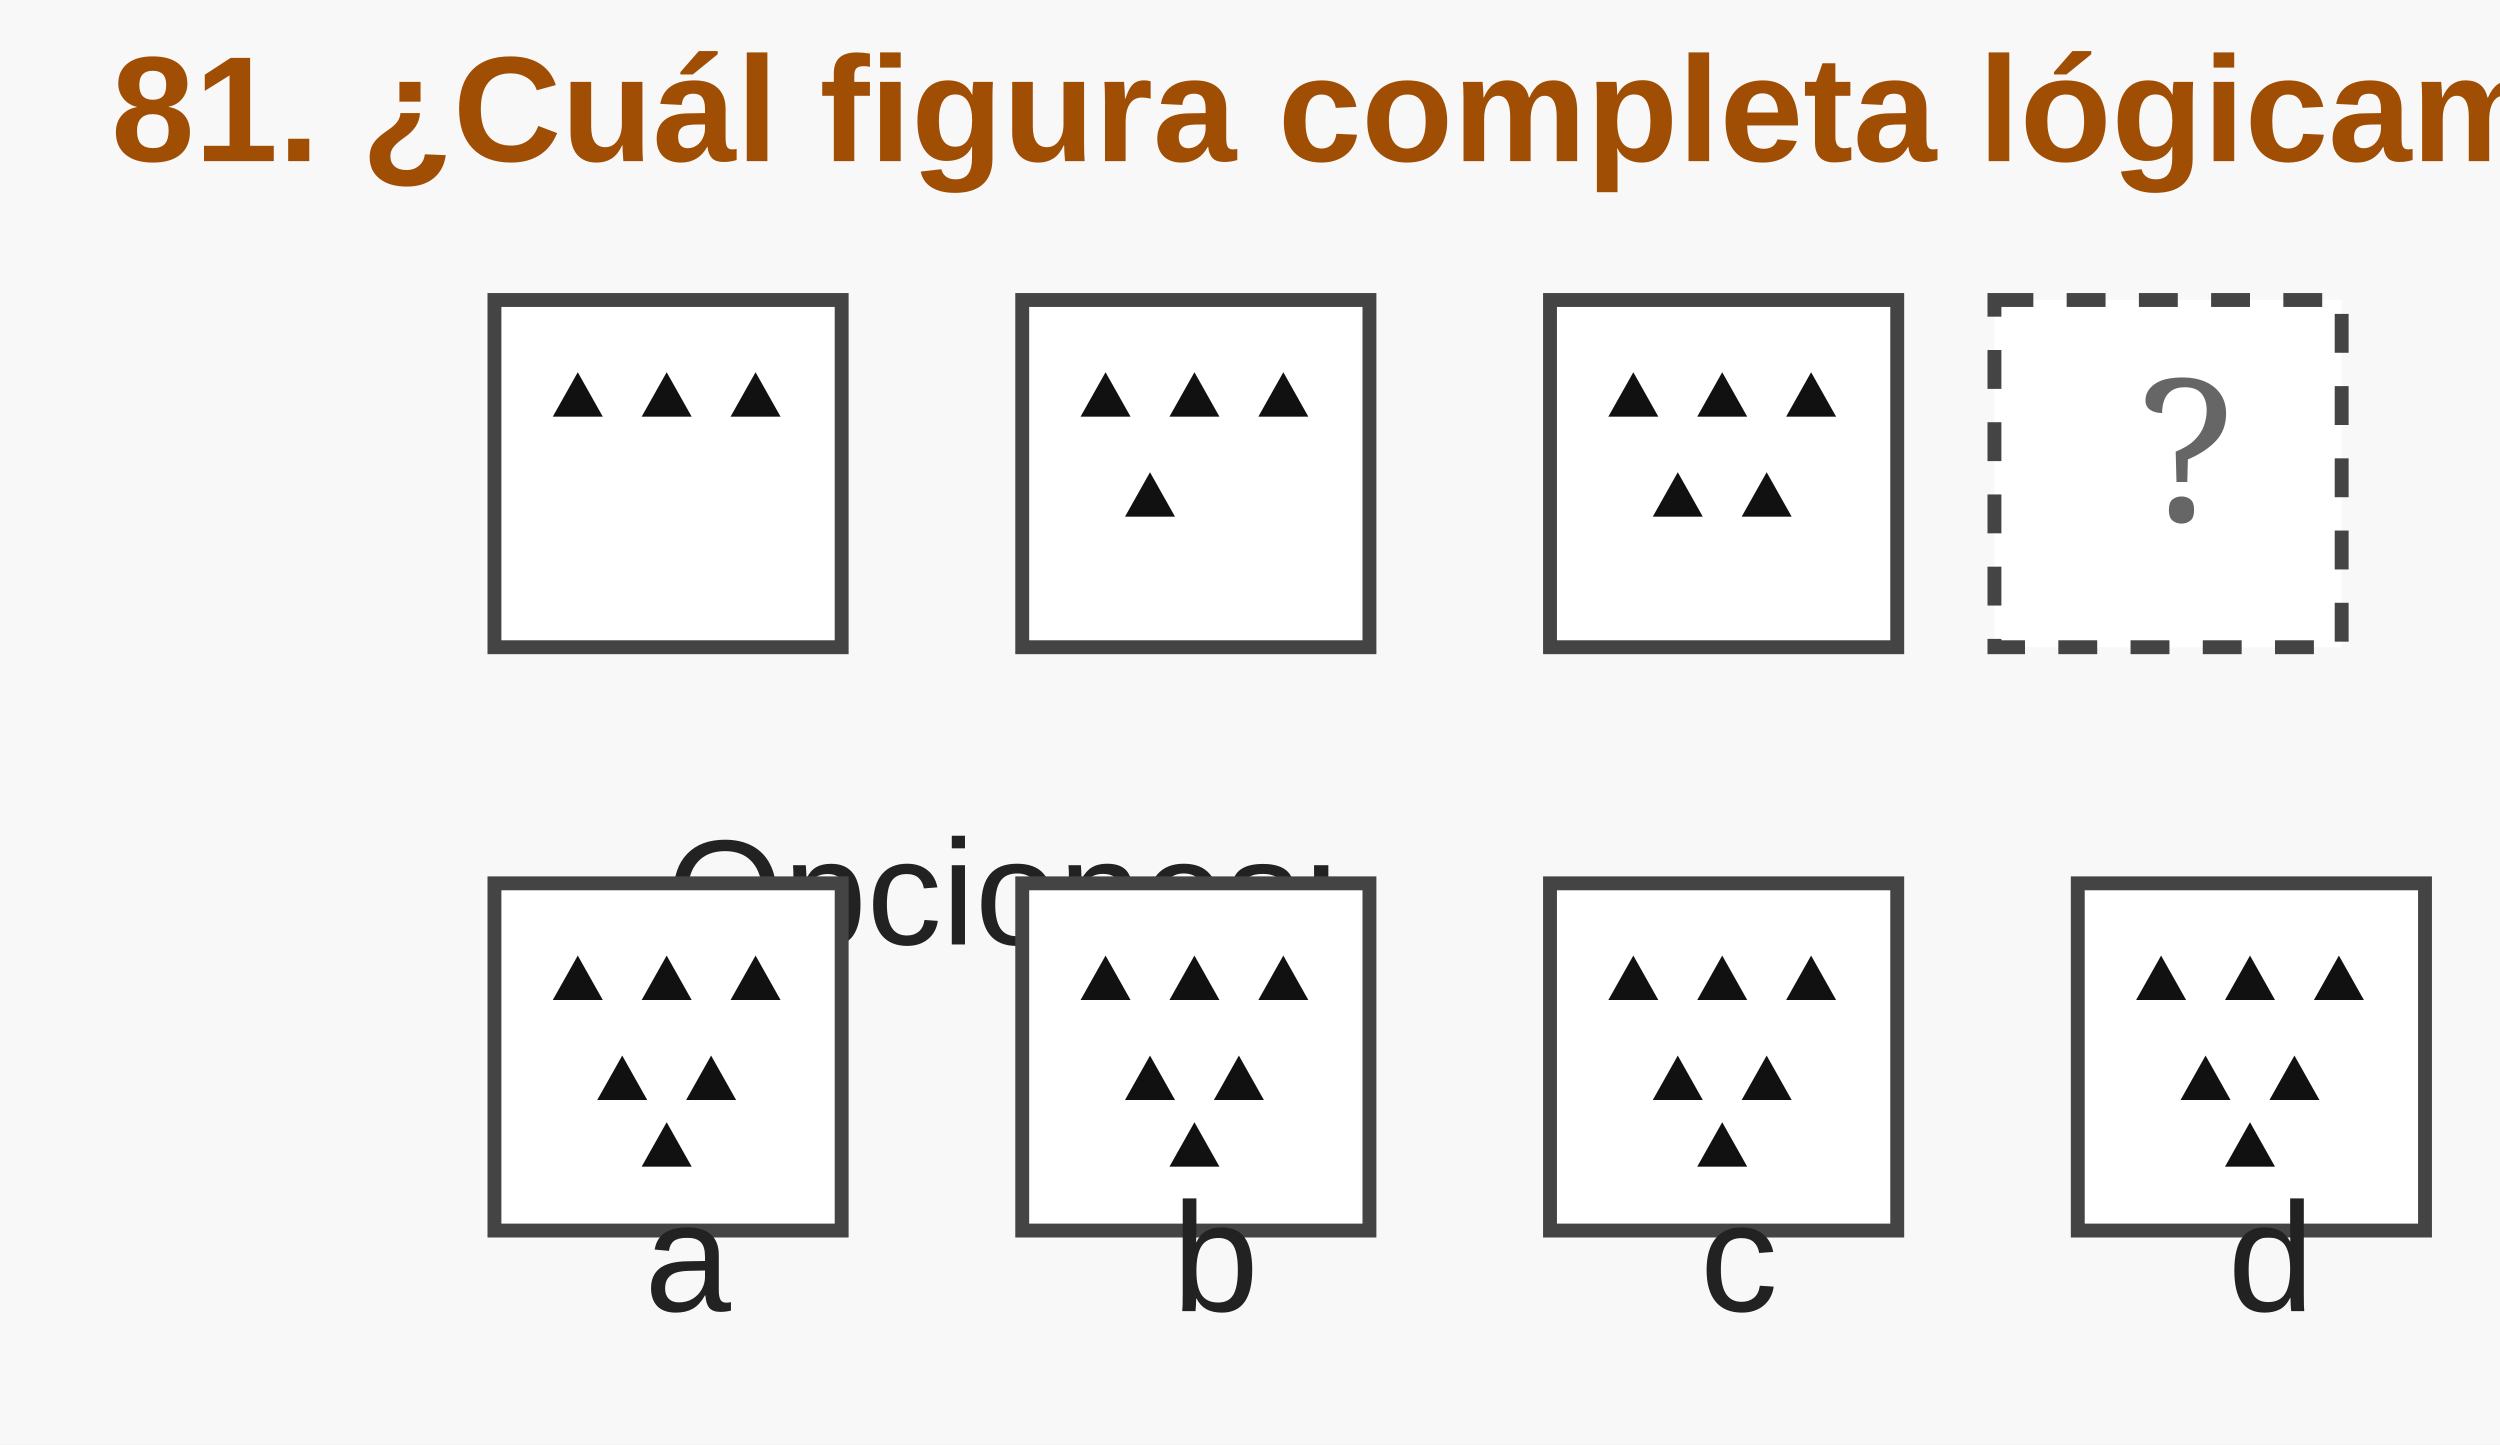
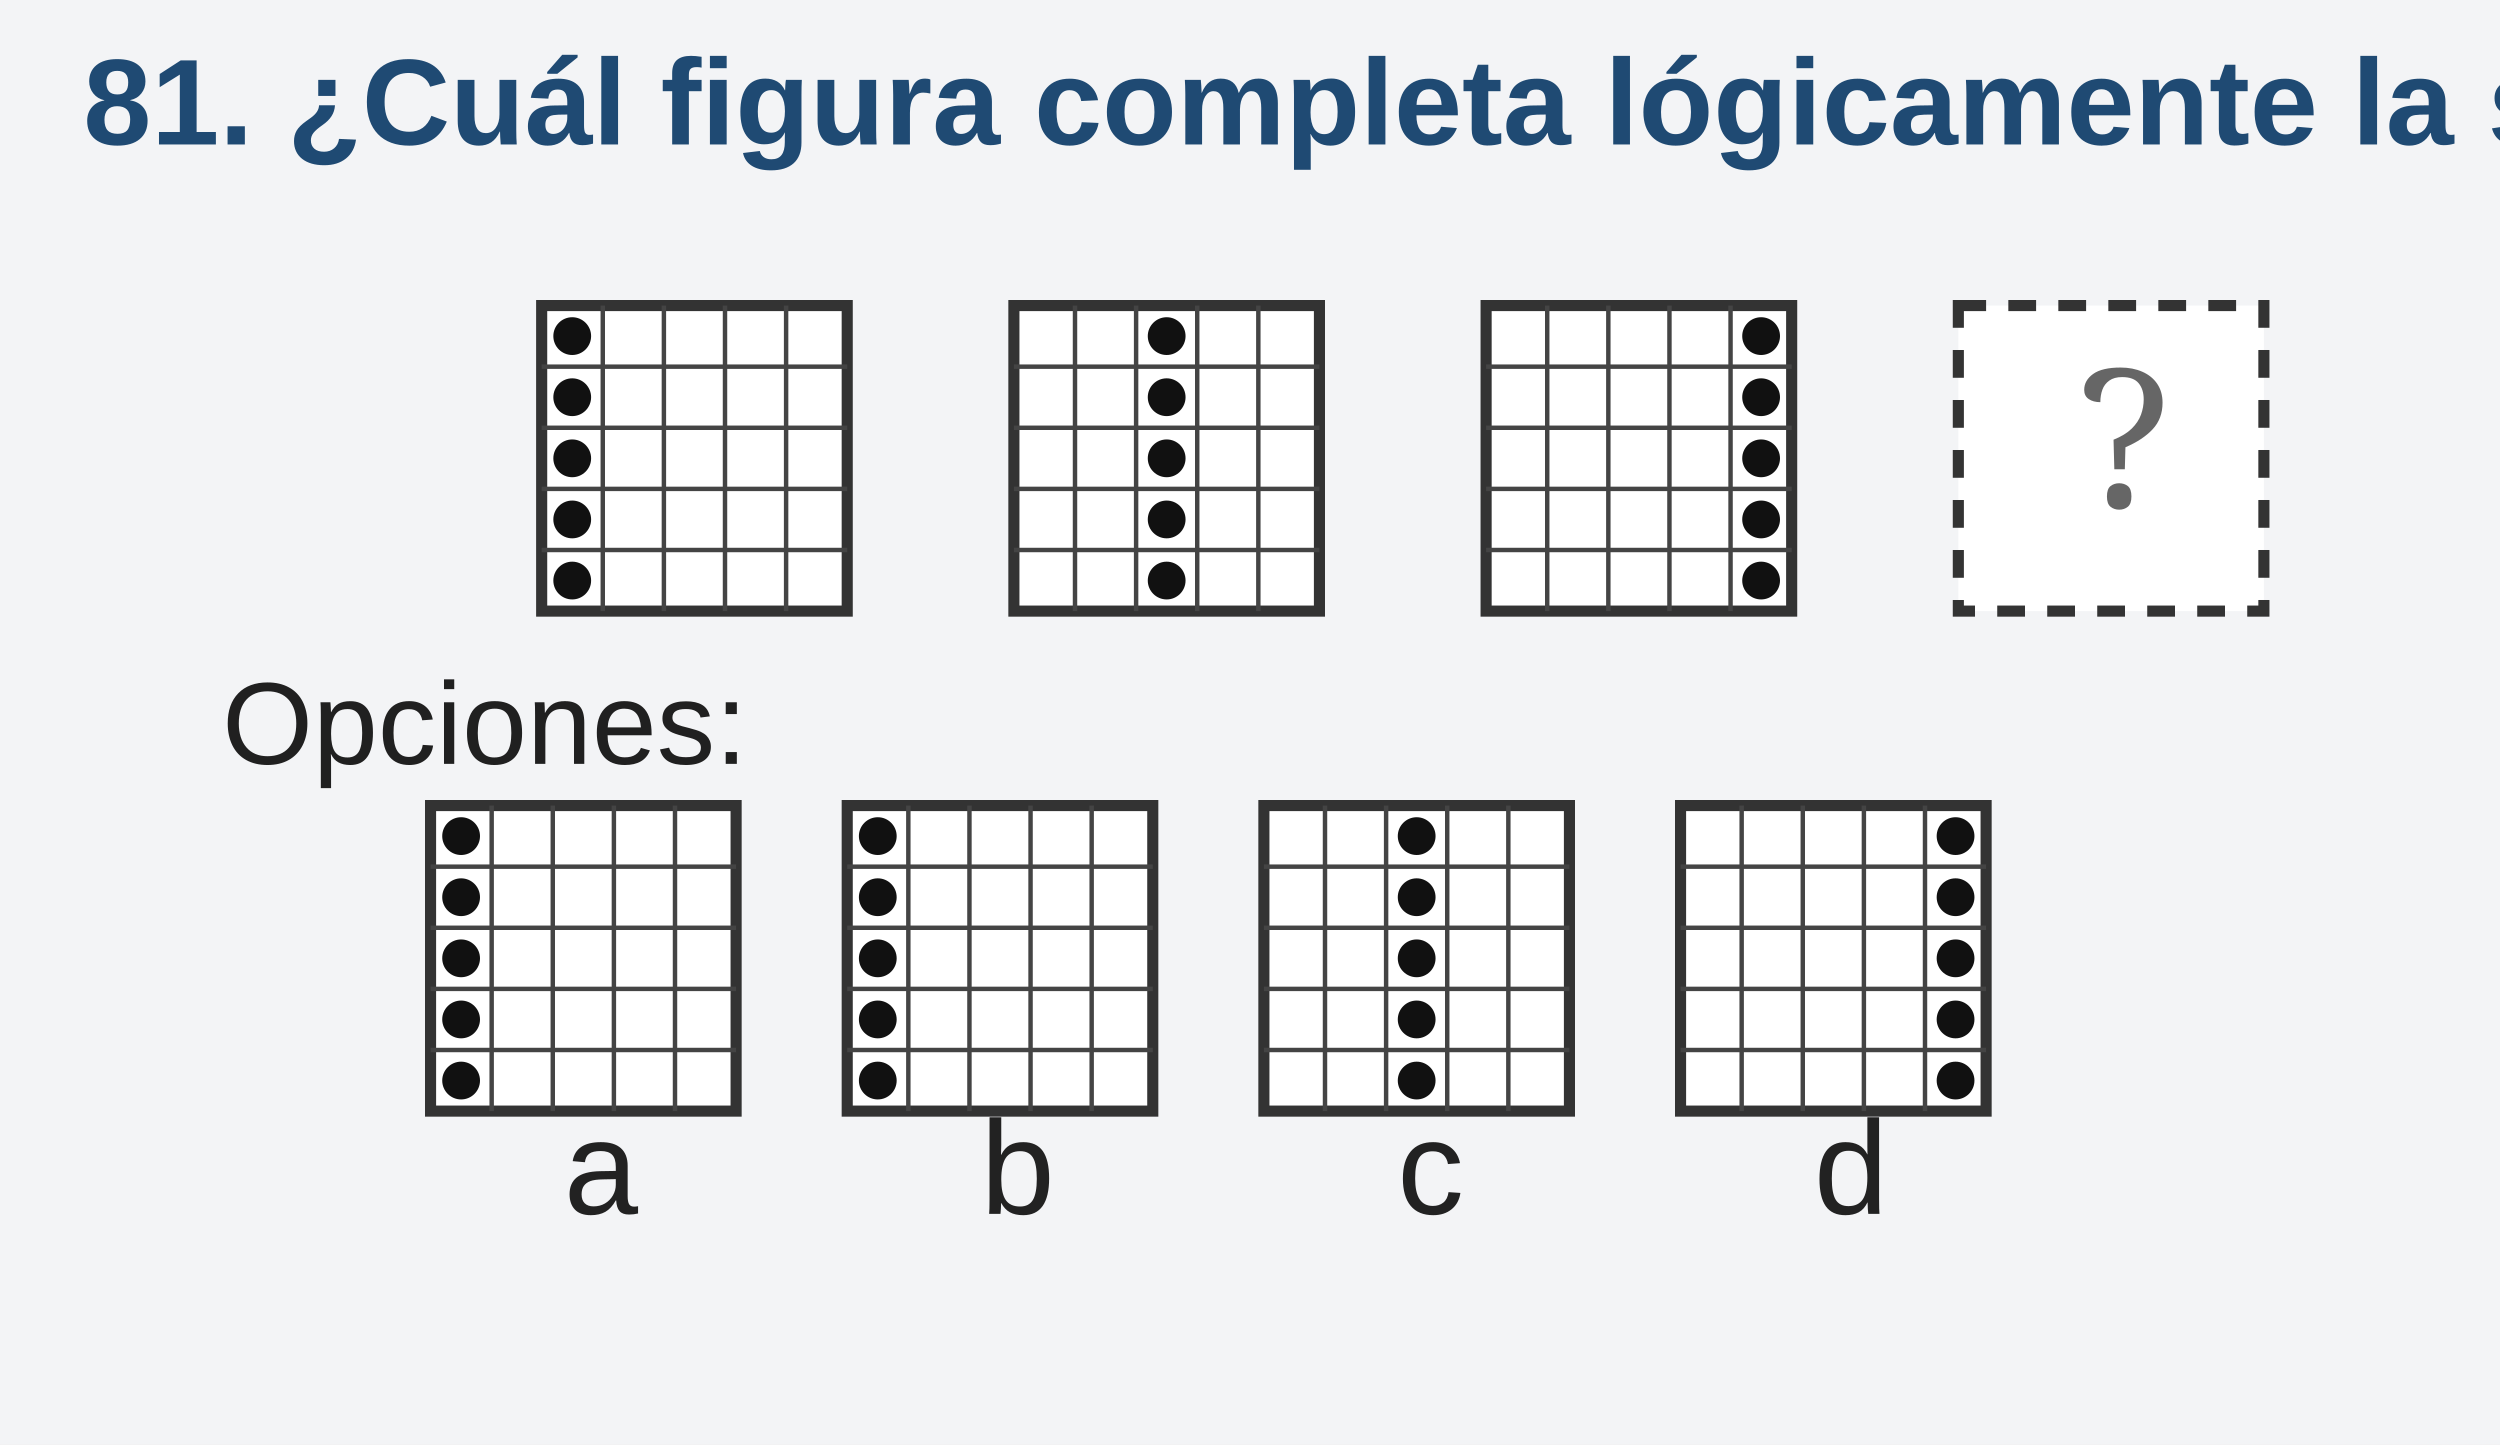
<svg xmlns="http://www.w3.org/2000/svg" width="900" height="520" viewBox="0 0 900 520">
-   <rect width="100%" height="100%" fill="#f8f8f8" />
-   <text x="40" y="58" font-family="Arial" font-size="54" font-weight="700" fill="#a14e05">81. ¿Cuál figura completa lógicamente la serie?</text>
-   <text x="240" y="340" font-family="Arial" font-size="54" fill="#222">Opciones:</text>
-   <rect x="178" y="108" width="125" height="125" fill="white" stroke="#444" stroke-width="5" />
-   <polygon points="208,134 199,150 217,150" fill="#111" />
-   <polygon points="240,134 231,150 249,150" fill="#111" />
-   <polygon points="272,134 263,150 281,150" fill="#111" />
-   <rect x="368" y="108" width="125" height="125" fill="white" stroke="#444" stroke-width="5" />
-   <polygon points="398,134 389,150 407,150" fill="#111" />
-   <polygon points="430,134 421,150 439,150" fill="#111" />
-   <polygon points="462,134 453,150 471,150" fill="#111" />
-   <polygon points="414,170 405,186 423,186" fill="#111" />
-   <rect x="558" y="108" width="125" height="125" fill="white" stroke="#444" stroke-width="5" />
-   <polygon points="588,134 579,150 597,150" fill="#111" />
-   <polygon points="620,134 611,150 629,150" fill="#111" />
-   <polygon points="652,134 643,150 661,150" fill="#111" />
-   <polygon points="604,170 595,186 613,186" fill="#111" />
-   <polygon points="636,170 627,186 645,186" fill="#111" />
-   <rect x="718" y="108" width="125" height="125" fill="white" stroke="#444" stroke-width="5" stroke-dasharray="14 12" />
-   <text x="770" y="188" font-family="Georgia" font-size="72" fill="#666">?</text>
-   <rect x="178" y="318" width="125" height="125" fill="white" stroke="#444" stroke-width="5" />
-   <polygon points="208,344 199,360 217,360" fill="#111" />
-   <polygon points="240,344 231,360 249,360" fill="#111" />
-   <polygon points="272,344 263,360 281,360" fill="#111" />
-   <polygon points="224,380 215,396 233,396" fill="#111" />
-   <polygon points="256,380 247,396 265,396" fill="#111" />
-   <polygon points="240,404 231,420 249,420" fill="#111" />
-   <text x="232" y="472" font-family="Arial" font-size="56" fill="#222">a</text>
-   <rect x="368" y="318" width="125" height="125" fill="white" stroke="#444" stroke-width="5" />
-   <polygon points="398,344 389,360 407,360" fill="#111" />
-   <polygon points="430,344 421,360 439,360" fill="#111" />
-   <polygon points="462,344 453,360 471,360" fill="#111" />
-   <polygon points="414,380 405,396 423,396" fill="#111" />
-   <polygon points="446,380 437,396 455,396" fill="#111" />
-   <polygon points="430,404 421,420 439,420" fill="#111" />
-   <text x="422" y="472" font-family="Arial" font-size="56" fill="#222">b</text>
-   <rect x="558" y="318" width="125" height="125" fill="white" stroke="#444" stroke-width="5" />
-   <polygon points="588,344 579,360 597,360" fill="#111" />
-   <polygon points="620,344 611,360 629,360" fill="#111" />
-   <polygon points="652,344 643,360 661,360" fill="#111" />
-   <polygon points="604,380 595,396 613,396" fill="#111" />
-   <polygon points="636,380 627,396 645,396" fill="#111" />
-   <polygon points="620,404 611,420 629,420" fill="#111" />
-   <text x="612" y="472" font-family="Arial" font-size="56" fill="#222">c</text>
-   <rect x="748" y="318" width="125" height="125" fill="white" stroke="#444" stroke-width="5" />
-   <polygon points="778,344 769,360 787,360" fill="#111" />
-   <polygon points="810,344 801,360 819,360" fill="#111" />
-   <polygon points="842,344 833,360 851,360" fill="#111" />
-   <polygon points="794,380 785,396 803,396" fill="#111" />
-   <polygon points="826,380 817,396 835,396" fill="#111" />
-   <polygon points="810,404 801,420 819,420" fill="#111" />
-   <text x="802" y="472" font-family="Arial" font-size="56" fill="#222">d</text>
+   <rect width="100%" height="100%" fill="#f3f4f6" />
+   <text x="30" y="52" font-family="Arial" font-size="44" font-weight="700" fill="#1f4a73">81. ¿Cuál figura completa lógicamente la serie?</text>
+   <text x="80" y="275" font-family="Arial" font-size="42" fill="#202020">Opciones:</text>
+   <defs>
+     <pattern id="hatch" width="6" height="6" patternUnits="userSpaceOnUse" patternTransform="rotate(45)">
+       <line x1="0" y1="0" x2="0" y2="6" stroke="#666" stroke-width="2" />
+     </pattern>
+   </defs>
+   <rect x="195" y="110" width="110" height="110" fill="white" stroke="#333" stroke-width="4" />
+   <line x1="217.0" y1="110" x2="217.0" y2="220" stroke="#444" stroke-width="1.6" />
+   <line x1="195" y1="132.0" x2="305" y2="132.0" stroke="#444" stroke-width="1.6" />
+   <line x1="239.0" y1="110" x2="239.0" y2="220" stroke="#444" stroke-width="1.6" />
+   <line x1="195" y1="154.0" x2="305" y2="154.0" stroke="#444" stroke-width="1.6" />
+   <line x1="261.0" y1="110" x2="261.0" y2="220" stroke="#444" stroke-width="1.6" />
+   <line x1="195" y1="176.0" x2="305" y2="176.0" stroke="#444" stroke-width="1.6" />
+   <line x1="283.0" y1="110" x2="283.0" y2="220" stroke="#444" stroke-width="1.6" />
+   <line x1="195" y1="198.0" x2="305" y2="198.0" stroke="#444" stroke-width="1.6" />
+   <circle cx="206.0" cy="121.0" r="6.8" fill="#111" />
+   <circle cx="206.0" cy="143.0" r="6.8" fill="#111" />
+   <circle cx="206.0" cy="165.0" r="6.8" fill="#111" />
+   <circle cx="206.0" cy="187.0" r="6.8" fill="#111" />
+   <circle cx="206.0" cy="209.0" r="6.8" fill="#111" />
+   <rect x="365" y="110" width="110" height="110" fill="white" stroke="#333" stroke-width="4" />
+   <line x1="387.0" y1="110" x2="387.0" y2="220" stroke="#444" stroke-width="1.6" />
+   <line x1="365" y1="132.0" x2="475" y2="132.0" stroke="#444" stroke-width="1.6" />
+   <line x1="409.0" y1="110" x2="409.0" y2="220" stroke="#444" stroke-width="1.6" />
+   <line x1="365" y1="154.0" x2="475" y2="154.0" stroke="#444" stroke-width="1.6" />
+   <line x1="431.0" y1="110" x2="431.0" y2="220" stroke="#444" stroke-width="1.6" />
+   <line x1="365" y1="176.0" x2="475" y2="176.0" stroke="#444" stroke-width="1.6" />
+   <line x1="453.0" y1="110" x2="453.0" y2="220" stroke="#444" stroke-width="1.6" />
+   <line x1="365" y1="198.0" x2="475" y2="198.0" stroke="#444" stroke-width="1.6" />
+   <circle cx="420.0" cy="121.0" r="6.8" fill="#111" />
+   <circle cx="420.0" cy="143.0" r="6.8" fill="#111" />
+   <circle cx="420.0" cy="165.0" r="6.8" fill="#111" />
+   <circle cx="420.0" cy="187.0" r="6.8" fill="#111" />
+   <circle cx="420.0" cy="209.0" r="6.8" fill="#111" />
+   <rect x="535" y="110" width="110" height="110" fill="white" stroke="#333" stroke-width="4" />
+   <line x1="557.0" y1="110" x2="557.0" y2="220" stroke="#444" stroke-width="1.6" />
+   <line x1="535" y1="132.0" x2="645" y2="132.0" stroke="#444" stroke-width="1.6" />
+   <line x1="579.0" y1="110" x2="579.0" y2="220" stroke="#444" stroke-width="1.6" />
+   <line x1="535" y1="154.0" x2="645" y2="154.0" stroke="#444" stroke-width="1.6" />
+   <line x1="601.0" y1="110" x2="601.0" y2="220" stroke="#444" stroke-width="1.6" />
+   <line x1="535" y1="176.0" x2="645" y2="176.0" stroke="#444" stroke-width="1.6" />
+   <line x1="623.0" y1="110" x2="623.0" y2="220" stroke="#444" stroke-width="1.6" />
+   <line x1="535" y1="198.0" x2="645" y2="198.0" stroke="#444" stroke-width="1.6" />
+   <circle cx="634.0" cy="121.0" r="6.8" fill="#111" />
+   <circle cx="634.0" cy="143.0" r="6.8" fill="#111" />
+   <circle cx="634.0" cy="165.0" r="6.8" fill="#111" />
+   <circle cx="634.0" cy="187.0" r="6.8" fill="#111" />
+   <circle cx="634.0" cy="209.0" r="6.8" fill="#111" />
+   <rect x="705" y="110" width="110" height="110" fill="white" stroke="#333" stroke-width="4" stroke-dasharray="10 8" />
+   <text x="748" y="183" font-family="Georgia" font-size="70" fill="#666">?</text>
+   <rect x="155" y="290" width="110" height="110" fill="white" stroke="#333" stroke-width="4" />
+   <line x1="177.0" y1="290" x2="177.0" y2="400" stroke="#444" stroke-width="1.6" />
+   <line x1="155" y1="312.0" x2="265" y2="312.0" stroke="#444" stroke-width="1.6" />
+   <line x1="199.0" y1="290" x2="199.0" y2="400" stroke="#444" stroke-width="1.6" />
+   <line x1="155" y1="334.0" x2="265" y2="334.0" stroke="#444" stroke-width="1.6" />
+   <line x1="221.0" y1="290" x2="221.0" y2="400" stroke="#444" stroke-width="1.6" />
+   <line x1="155" y1="356.0" x2="265" y2="356.0" stroke="#444" stroke-width="1.6" />
+   <line x1="243.0" y1="290" x2="243.0" y2="400" stroke="#444" stroke-width="1.6" />
+   <line x1="155" y1="378.0" x2="265" y2="378.0" stroke="#444" stroke-width="1.6" />
+   <circle cx="166.0" cy="301.0" r="6.8" fill="#111" />
+   <circle cx="166.0" cy="323.0" r="6.8" fill="#111" />
+   <circle cx="166.0" cy="345.0" r="6.8" fill="#111" />
+   <circle cx="166.0" cy="367.0" r="6.8" fill="#111" />
+   <circle cx="166.0" cy="389.0" r="6.8" fill="#111" />
+   <text x="203" y="437" font-family="Arial" font-size="48" fill="#222">a</text>
+   <rect x="305" y="290" width="110" height="110" fill="white" stroke="#333" stroke-width="4" />
+   <line x1="327.0" y1="290" x2="327.0" y2="400" stroke="#444" stroke-width="1.6" />
+   <line x1="305" y1="312.0" x2="415" y2="312.0" stroke="#444" stroke-width="1.6" />
+   <line x1="349.0" y1="290" x2="349.0" y2="400" stroke="#444" stroke-width="1.6" />
+   <line x1="305" y1="334.0" x2="415" y2="334.0" stroke="#444" stroke-width="1.6" />
+   <line x1="371.0" y1="290" x2="371.0" y2="400" stroke="#444" stroke-width="1.6" />
+   <line x1="305" y1="356.0" x2="415" y2="356.0" stroke="#444" stroke-width="1.6" />
+   <line x1="393.0" y1="290" x2="393.0" y2="400" stroke="#444" stroke-width="1.6" />
+   <line x1="305" y1="378.0" x2="415" y2="378.0" stroke="#444" stroke-width="1.6" />
+   <circle cx="316.0" cy="301.0" r="6.8" fill="#111" />
+   <circle cx="316.0" cy="323.0" r="6.8" fill="#111" />
+   <circle cx="316.0" cy="345.0" r="6.8" fill="#111" />
+   <circle cx="316.0" cy="367.0" r="6.8" fill="#111" />
+   <circle cx="316.0" cy="389.0" r="6.8" fill="#111" />
+   <text x="353" y="437" font-family="Arial" font-size="48" fill="#222">b</text>
+   <rect x="455" y="290" width="110" height="110" fill="white" stroke="#333" stroke-width="4" />
+   <line x1="477.0" y1="290" x2="477.0" y2="400" stroke="#444" stroke-width="1.6" />
+   <line x1="455" y1="312.0" x2="565" y2="312.0" stroke="#444" stroke-width="1.6" />
+   <line x1="499.0" y1="290" x2="499.0" y2="400" stroke="#444" stroke-width="1.6" />
+   <line x1="455" y1="334.0" x2="565" y2="334.0" stroke="#444" stroke-width="1.6" />
+   <line x1="521.0" y1="290" x2="521.0" y2="400" stroke="#444" stroke-width="1.6" />
+   <line x1="455" y1="356.0" x2="565" y2="356.0" stroke="#444" stroke-width="1.6" />
+   <line x1="543.0" y1="290" x2="543.0" y2="400" stroke="#444" stroke-width="1.6" />
+   <line x1="455" y1="378.0" x2="565" y2="378.0" stroke="#444" stroke-width="1.6" />
+   <circle cx="510.0" cy="301.0" r="6.8" fill="#111" />
+   <circle cx="510.0" cy="323.0" r="6.8" fill="#111" />
+   <circle cx="510.0" cy="345.0" r="6.8" fill="#111" />
+   <circle cx="510.0" cy="367.0" r="6.8" fill="#111" />
+   <circle cx="510.0" cy="389.0" r="6.8" fill="#111" />
+   <text x="503" y="437" font-family="Arial" font-size="48" fill="#222">c</text>
+   <rect x="605" y="290" width="110" height="110" fill="white" stroke="#333" stroke-width="4" />
+   <line x1="627.0" y1="290" x2="627.0" y2="400" stroke="#444" stroke-width="1.6" />
+   <line x1="605" y1="312.0" x2="715" y2="312.0" stroke="#444" stroke-width="1.6" />
+   <line x1="649.0" y1="290" x2="649.0" y2="400" stroke="#444" stroke-width="1.6" />
+   <line x1="605" y1="334.0" x2="715" y2="334.0" stroke="#444" stroke-width="1.6" />
+   <line x1="671.0" y1="290" x2="671.0" y2="400" stroke="#444" stroke-width="1.6" />
+   <line x1="605" y1="356.0" x2="715" y2="356.0" stroke="#444" stroke-width="1.6" />
+   <line x1="693.0" y1="290" x2="693.0" y2="400" stroke="#444" stroke-width="1.6" />
+   <line x1="605" y1="378.0" x2="715" y2="378.0" stroke="#444" stroke-width="1.6" />
+   <circle cx="704.0" cy="301.0" r="6.8" fill="#111" />
+   <circle cx="704.0" cy="323.0" r="6.8" fill="#111" />
+   <circle cx="704.0" cy="345.0" r="6.8" fill="#111" />
+   <circle cx="704.0" cy="367.0" r="6.8" fill="#111" />
+   <circle cx="704.0" cy="389.0" r="6.8" fill="#111" />
+   <text x="653" y="437" font-family="Arial" font-size="48" fill="#222">d</text>
</svg>
